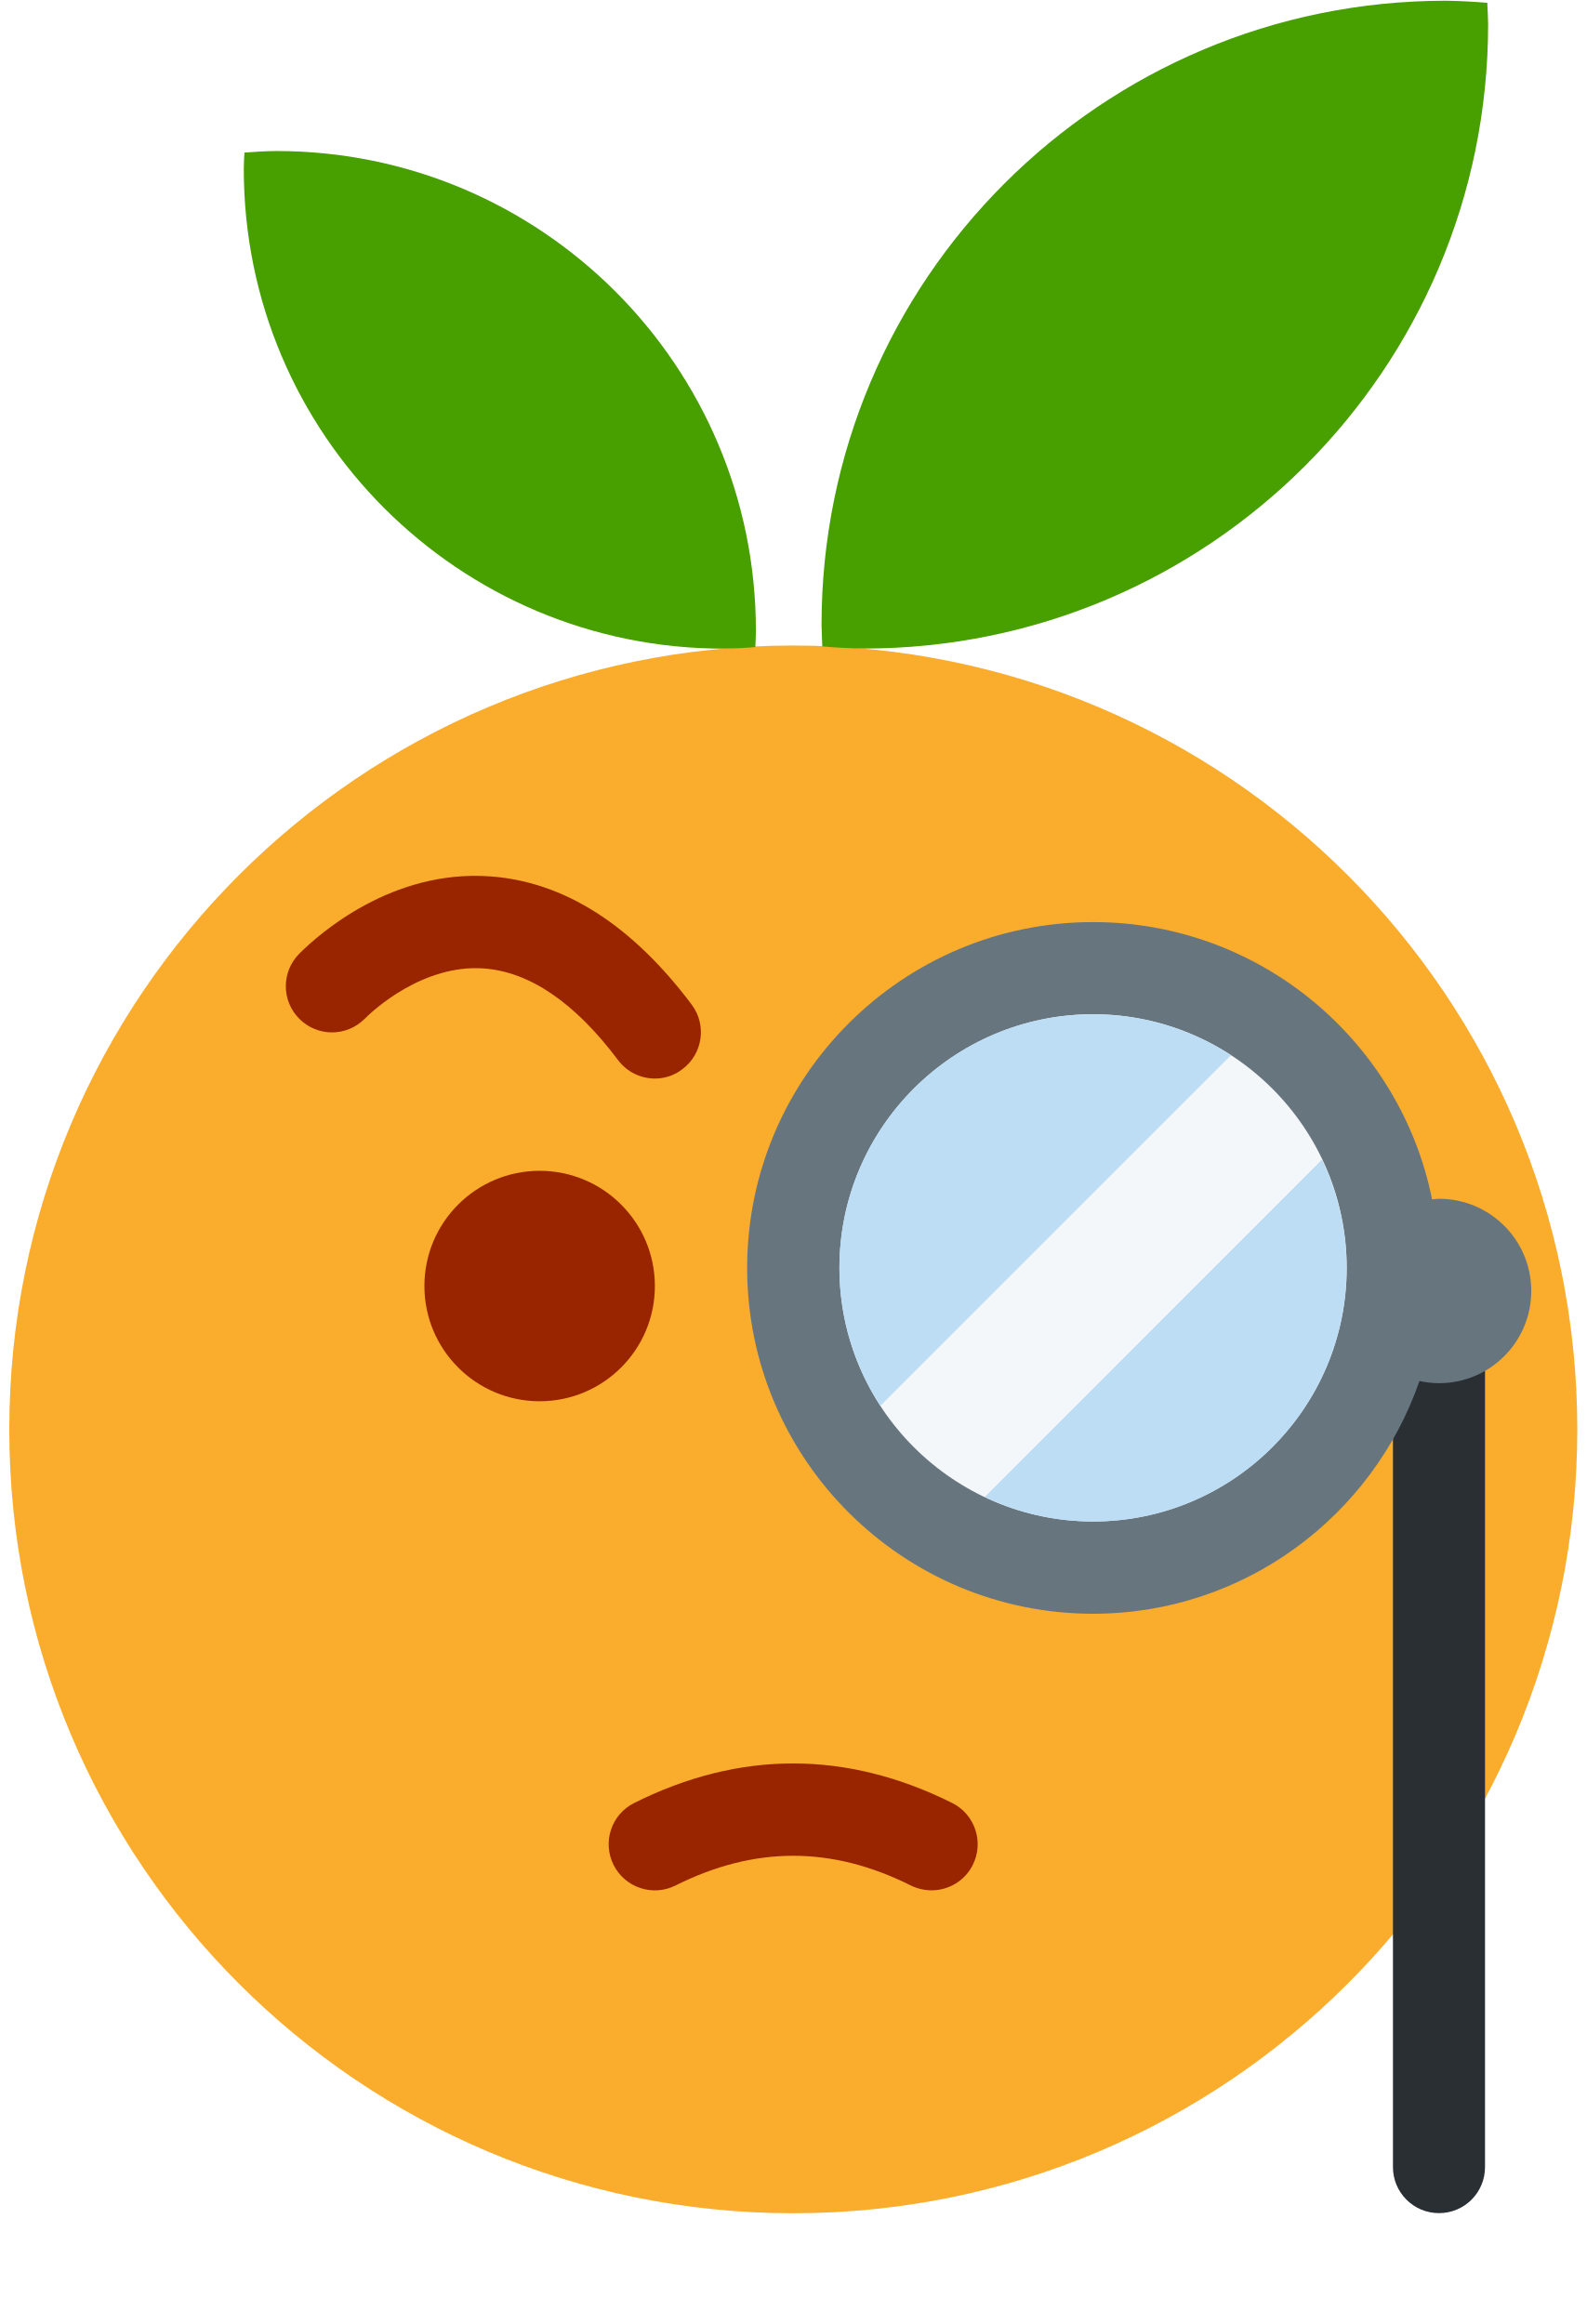
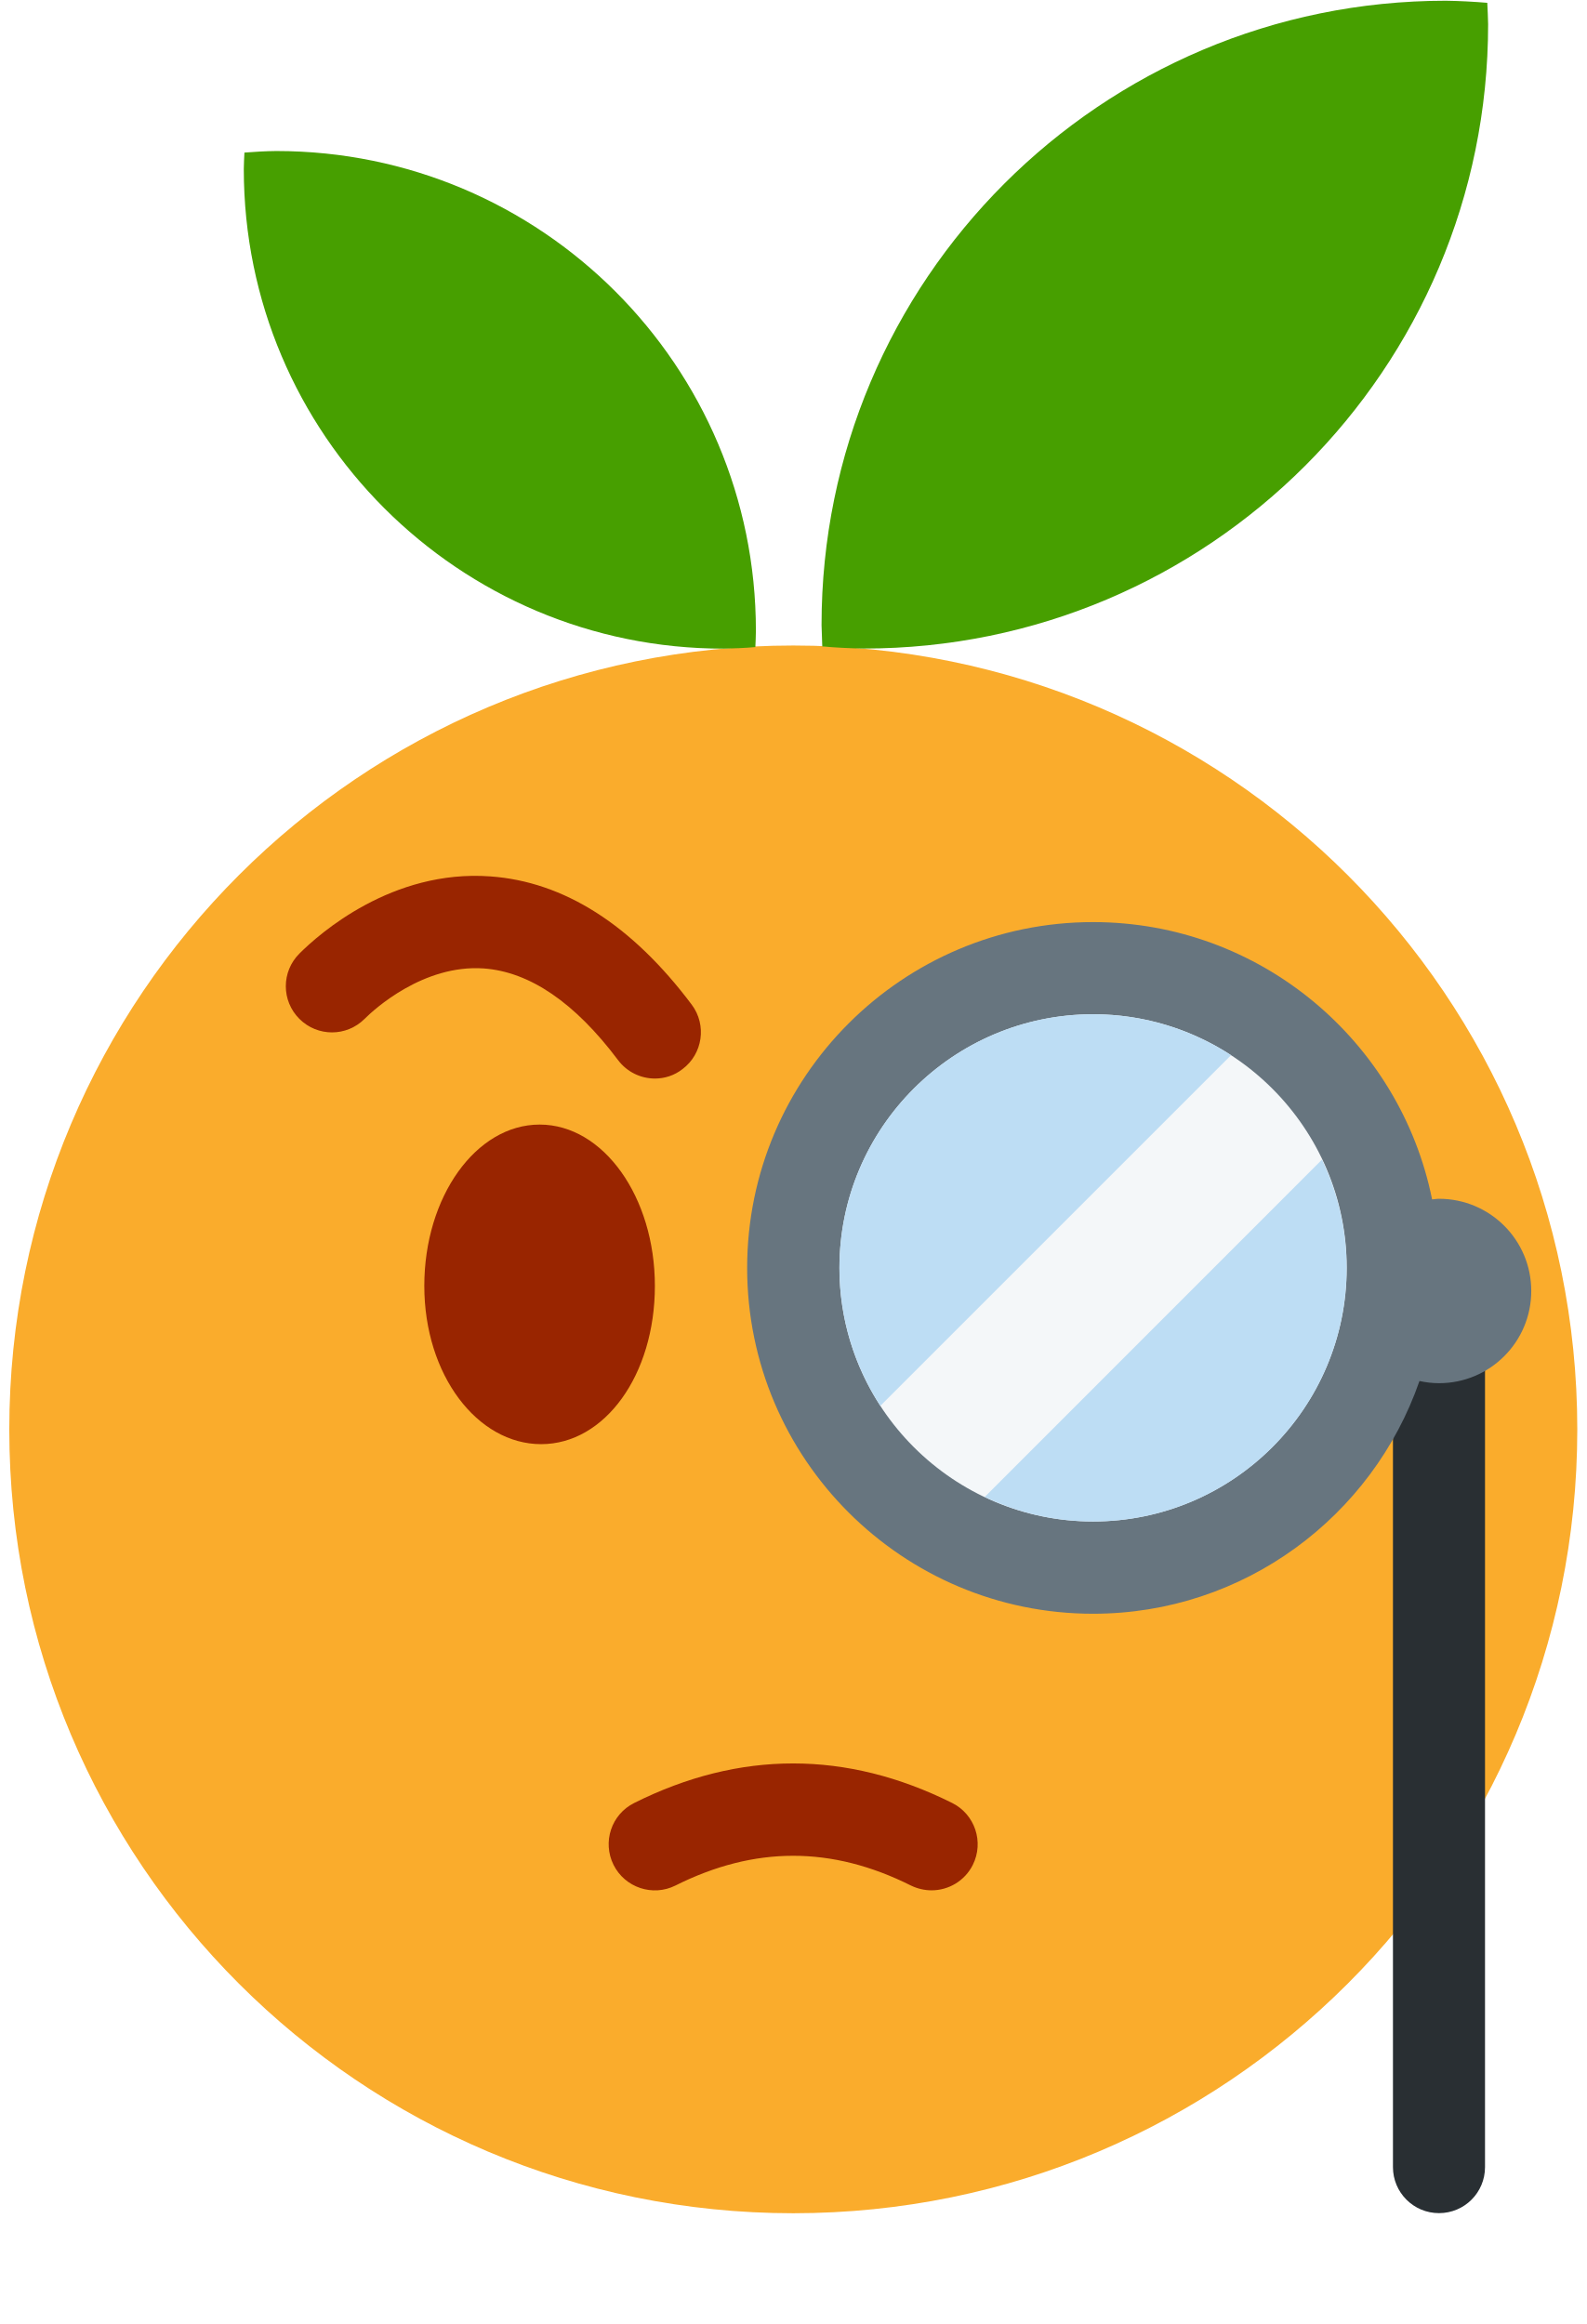
<svg xmlns="http://www.w3.org/2000/svg" version="1.1" id="clemoji3_1f9d0" x="0px" y="0px" width="19px" height="27.834px" viewBox="0 0 19 27.834" enable-background="new 0 0 19 27.834" xml:space="preserve">
  <g id="g10" transform="matrix(1.25,0,0,-1.25,-2.5,62.5)">
    <g id="g20" transform="translate(36,19)">
      <path id="path22" fill="#FAAC2C" d="M-18.889,17.304c0-4.148-3.362-7.51-7.511-7.51c-4.148,0-7.511,3.362-7.511,7.51 c0,4.148,3.362,7.511,7.511,7.511C-22.252,24.815-18.889,21.453-18.889,17.304" />
    </g>
-     <ellipse fill="#992500" cx="7.17" cy="37.678" rx="1.104" ry="-1.547" />
+     <path fill="#992500" d="M7.17,39.225c0.61,0,1.104-0.693,1.104-1.546s-0.48-1.516-1.09-1.516 c-0.61,0-1.119,0.662-1.119,1.516S6.56,39.225,7.17,39.225z" />
    <circle fill="#F4F7F9" cx="12.472" cy="37.852" r="2.871" />
    <path fill="#992500" d="M8.275,39.666c-0.134,0-0.267,0.061-0.354,0.177c-0.414,0.551-0.846,0.846-1.287,0.878 c-0.58,0.04-1.053-0.395-1.141-0.483c-0.173-0.173-0.452-0.173-0.625,0c-0.173,0.173-0.173,0.452,0,0.625 c0.191,0.191,0.888,0.808,1.828,0.74c0.707-0.05,1.357-0.464,1.931-1.229c0.146-0.195,0.106-0.472-0.089-0.618 C8.46,39.695,8.367,39.666,8.275,39.666z" />
    <path fill="#292F33" d="M15.786,28.795c-0.244,0-0.441,0.198-0.441,0.441v8.395c0,0.244,0.198,0.442,0.441,0.442 s0.441-0.198,0.441-0.442v-8.395C16.227,28.992,16.03,28.795,15.786,28.795z" />
    <path fill="#67757F" d="M15.786,38.514c-0.023,0-0.043-0.005-0.066-0.006c-0.305,1.514-1.645,2.657-3.248,2.657 c-1.828,0-3.314-1.486-3.314-3.314s1.486-3.313,3.314-3.313c1.447,0,2.678,0.934,3.127,2.23c0.06-0.013,0.122-0.021,0.187-0.021 c0.488,0,0.884,0.395,0.884,0.884C16.67,38.119,16.274,38.514,15.786,38.514L15.786,38.514z M12.472,35.422 c-1.34,0-2.43,1.09-2.43,2.43c0,1.341,1.091,2.43,2.43,2.43c1.339,0,2.43-1.09,2.43-2.43 C14.902,36.512,13.811,35.422,12.472,35.422z" />
    <path fill="#992500" d="M10.925,31.888c-0.066,0-0.134,0.015-0.198,0.046c-0.759,0.38-1.497,0.38-2.256,0 c-0.218-0.109-0.484-0.02-0.593,0.198c-0.109,0.219-0.021,0.484,0.198,0.593c1.01,0.505,2.034,0.505,3.046,0 c0.218-0.109,0.307-0.374,0.198-0.593C11.243,31.978,11.087,31.888,10.925,31.888z" />
    <path fill="#BDDDF4" d="M13.794,39.89c-0.381,0.247-0.834,0.392-1.322,0.392c-1.341,0-2.43-1.088-2.43-2.431 c0-0.487,0.145-0.94,0.392-1.321L13.794,39.89z M11.434,35.657c0.315-0.15,0.666-0.235,1.037-0.235c1.342,0,2.43,1.087,2.43,2.43 c0,0.372-0.086,0.723-0.236,1.037L11.434,35.657z" />
    <g id="gfeuille" transform="translate(113.9107,50.659)">
      <path id="path4138-2" fill="#479F00" d="M-98.058-0.666c-3.305,0-5.983-2.679-5.982-5.982c0.002-0.069,0.004-0.137,0.007-0.205 c0.131-0.011,0.264-0.018,0.396-0.02c3.304-0.001,5.983,2.678,5.983,5.982c0,0,0,0,0,0.001c-0.002,0.068-0.004,0.136-0.008,0.204 C-97.792-0.675-97.926-0.668-98.058-0.666L-98.058-0.666z" />
      <path id="path4138-2-5" fill="#479F00" d="M-109.264-2.106c2.538,0,4.595-2.058,4.595-4.595c-0.001-0.053-0.002-0.105-0.005-0.158 c-0.102-0.009-0.204-0.013-0.305-0.015c-2.538-0.001-4.596,2.057-4.596,4.595c0,0.001,0,0.001,0,0.001 c0.001,0.052,0.003,0.105,0.006,0.157C-109.468-2.113-109.367-2.107-109.264-2.106L-109.264-2.106z" />
    </g>
  </g>
</svg>
